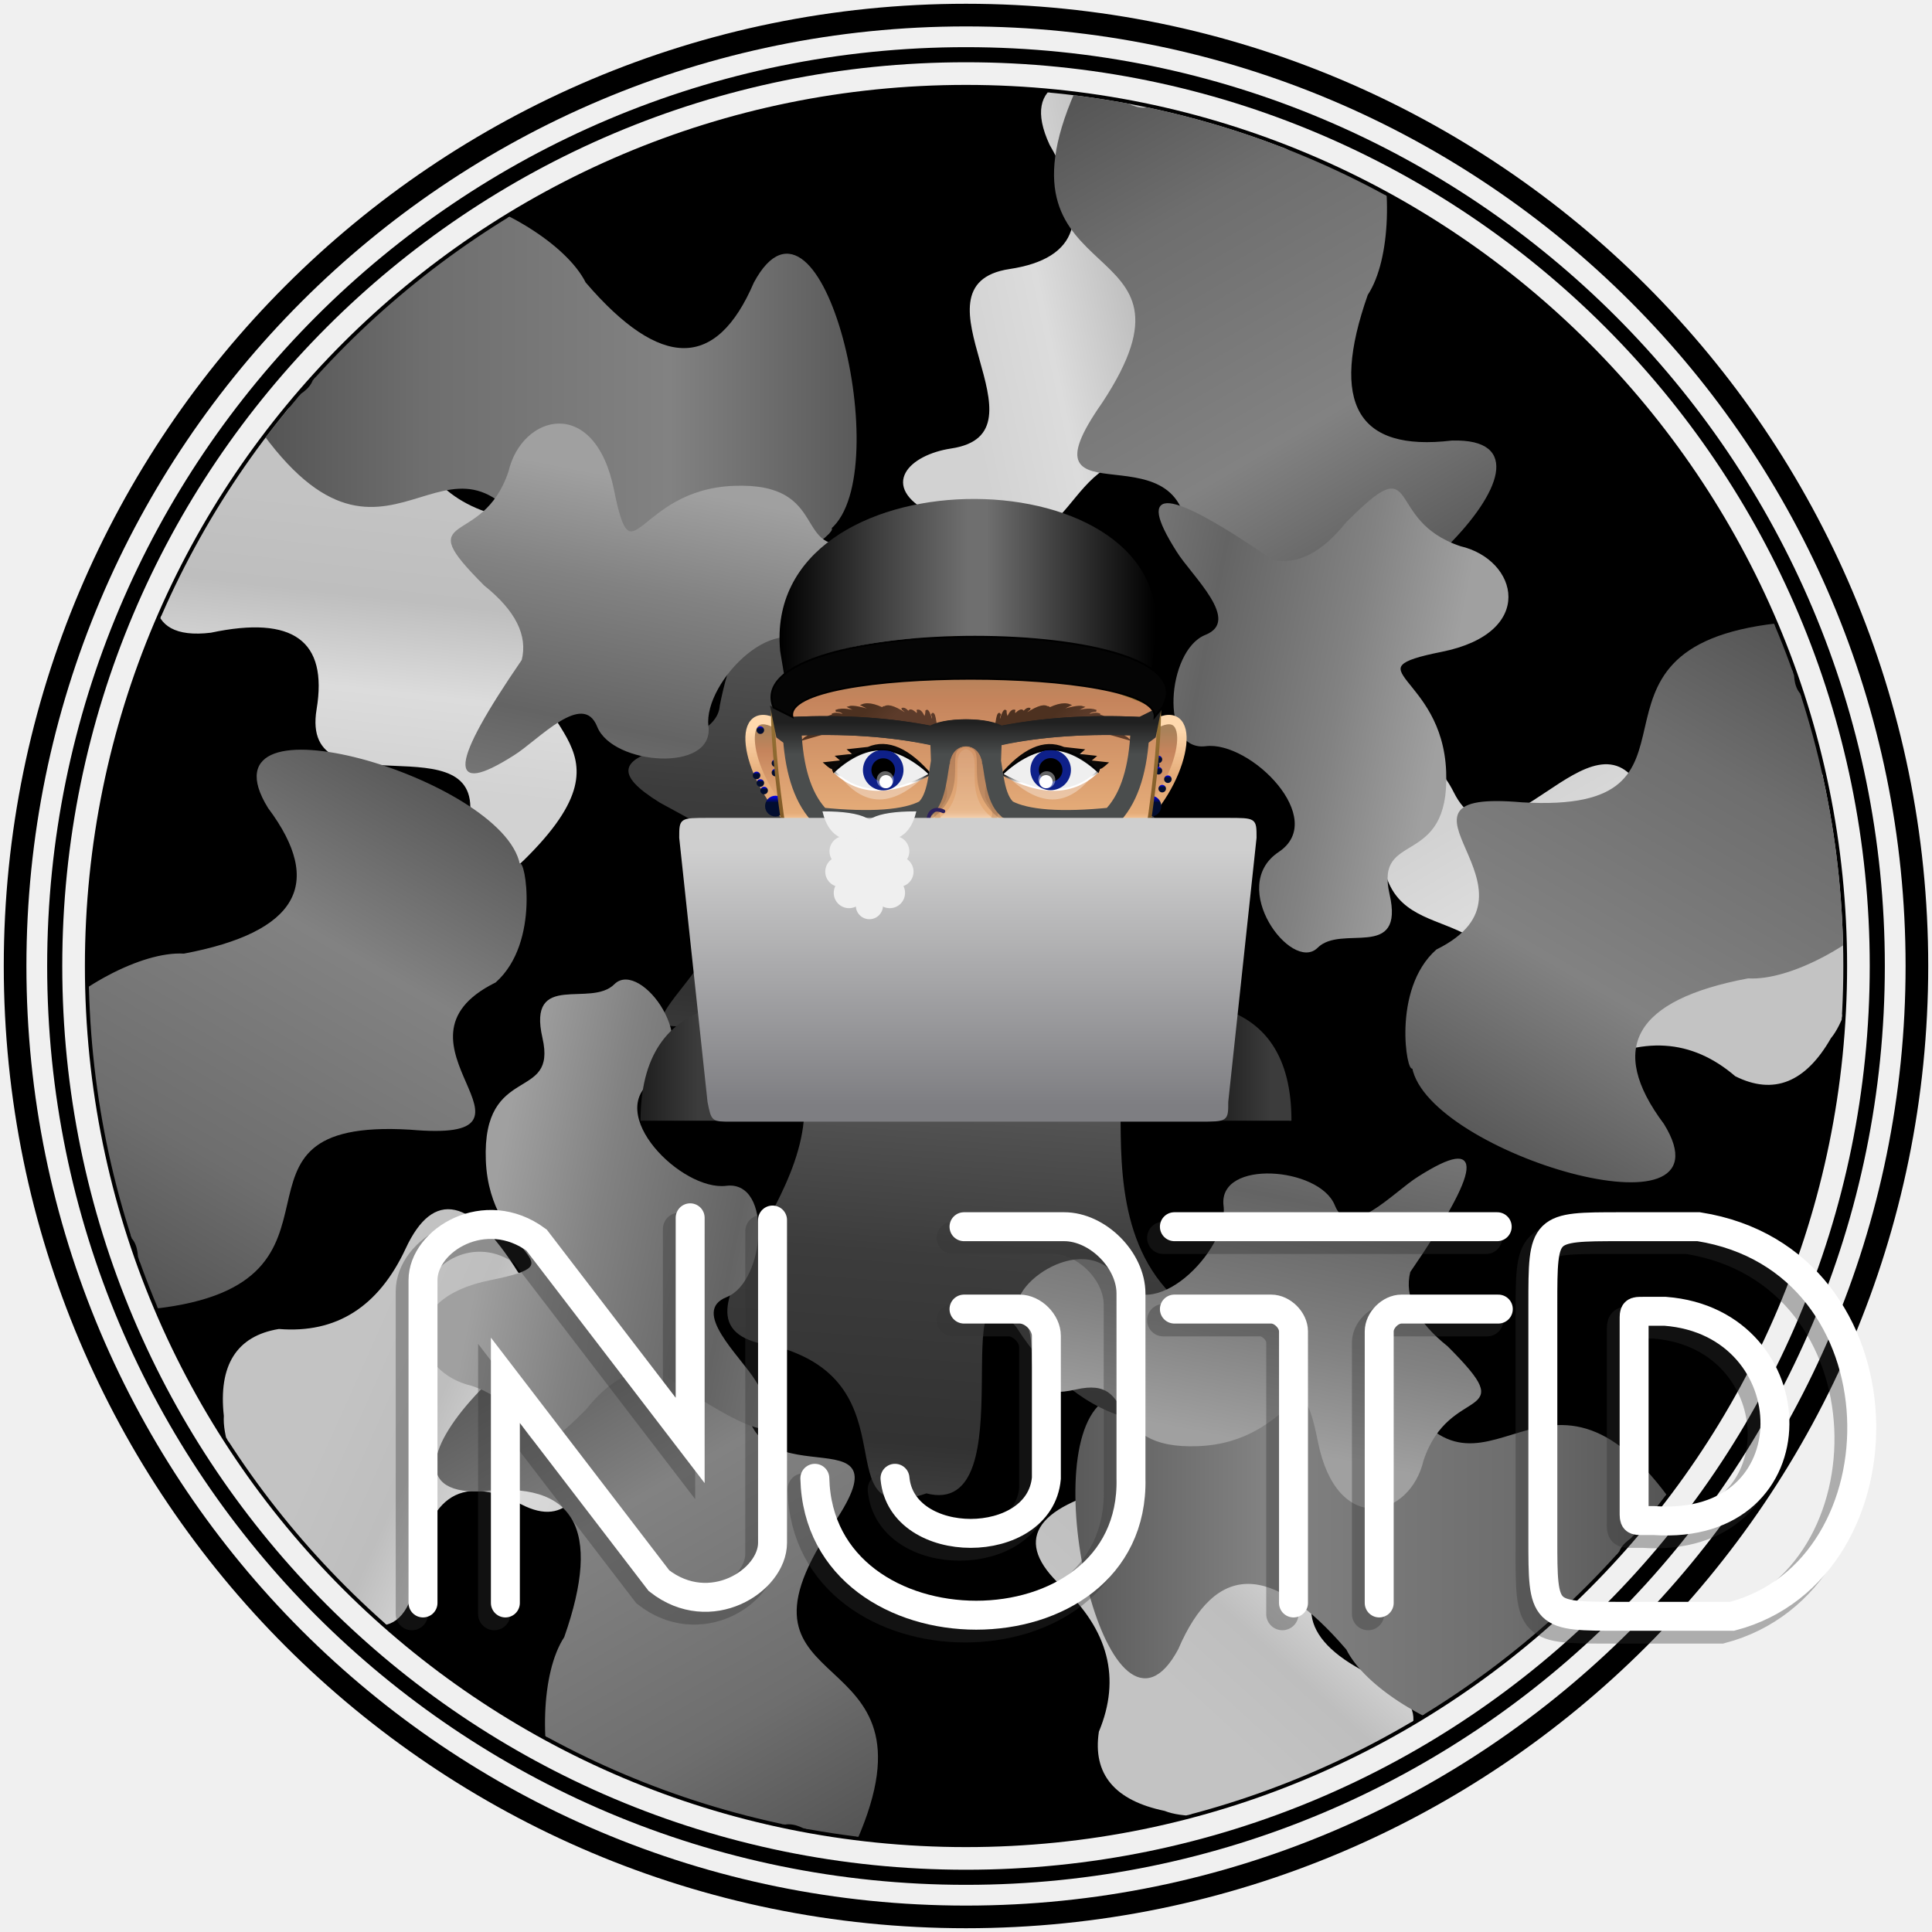
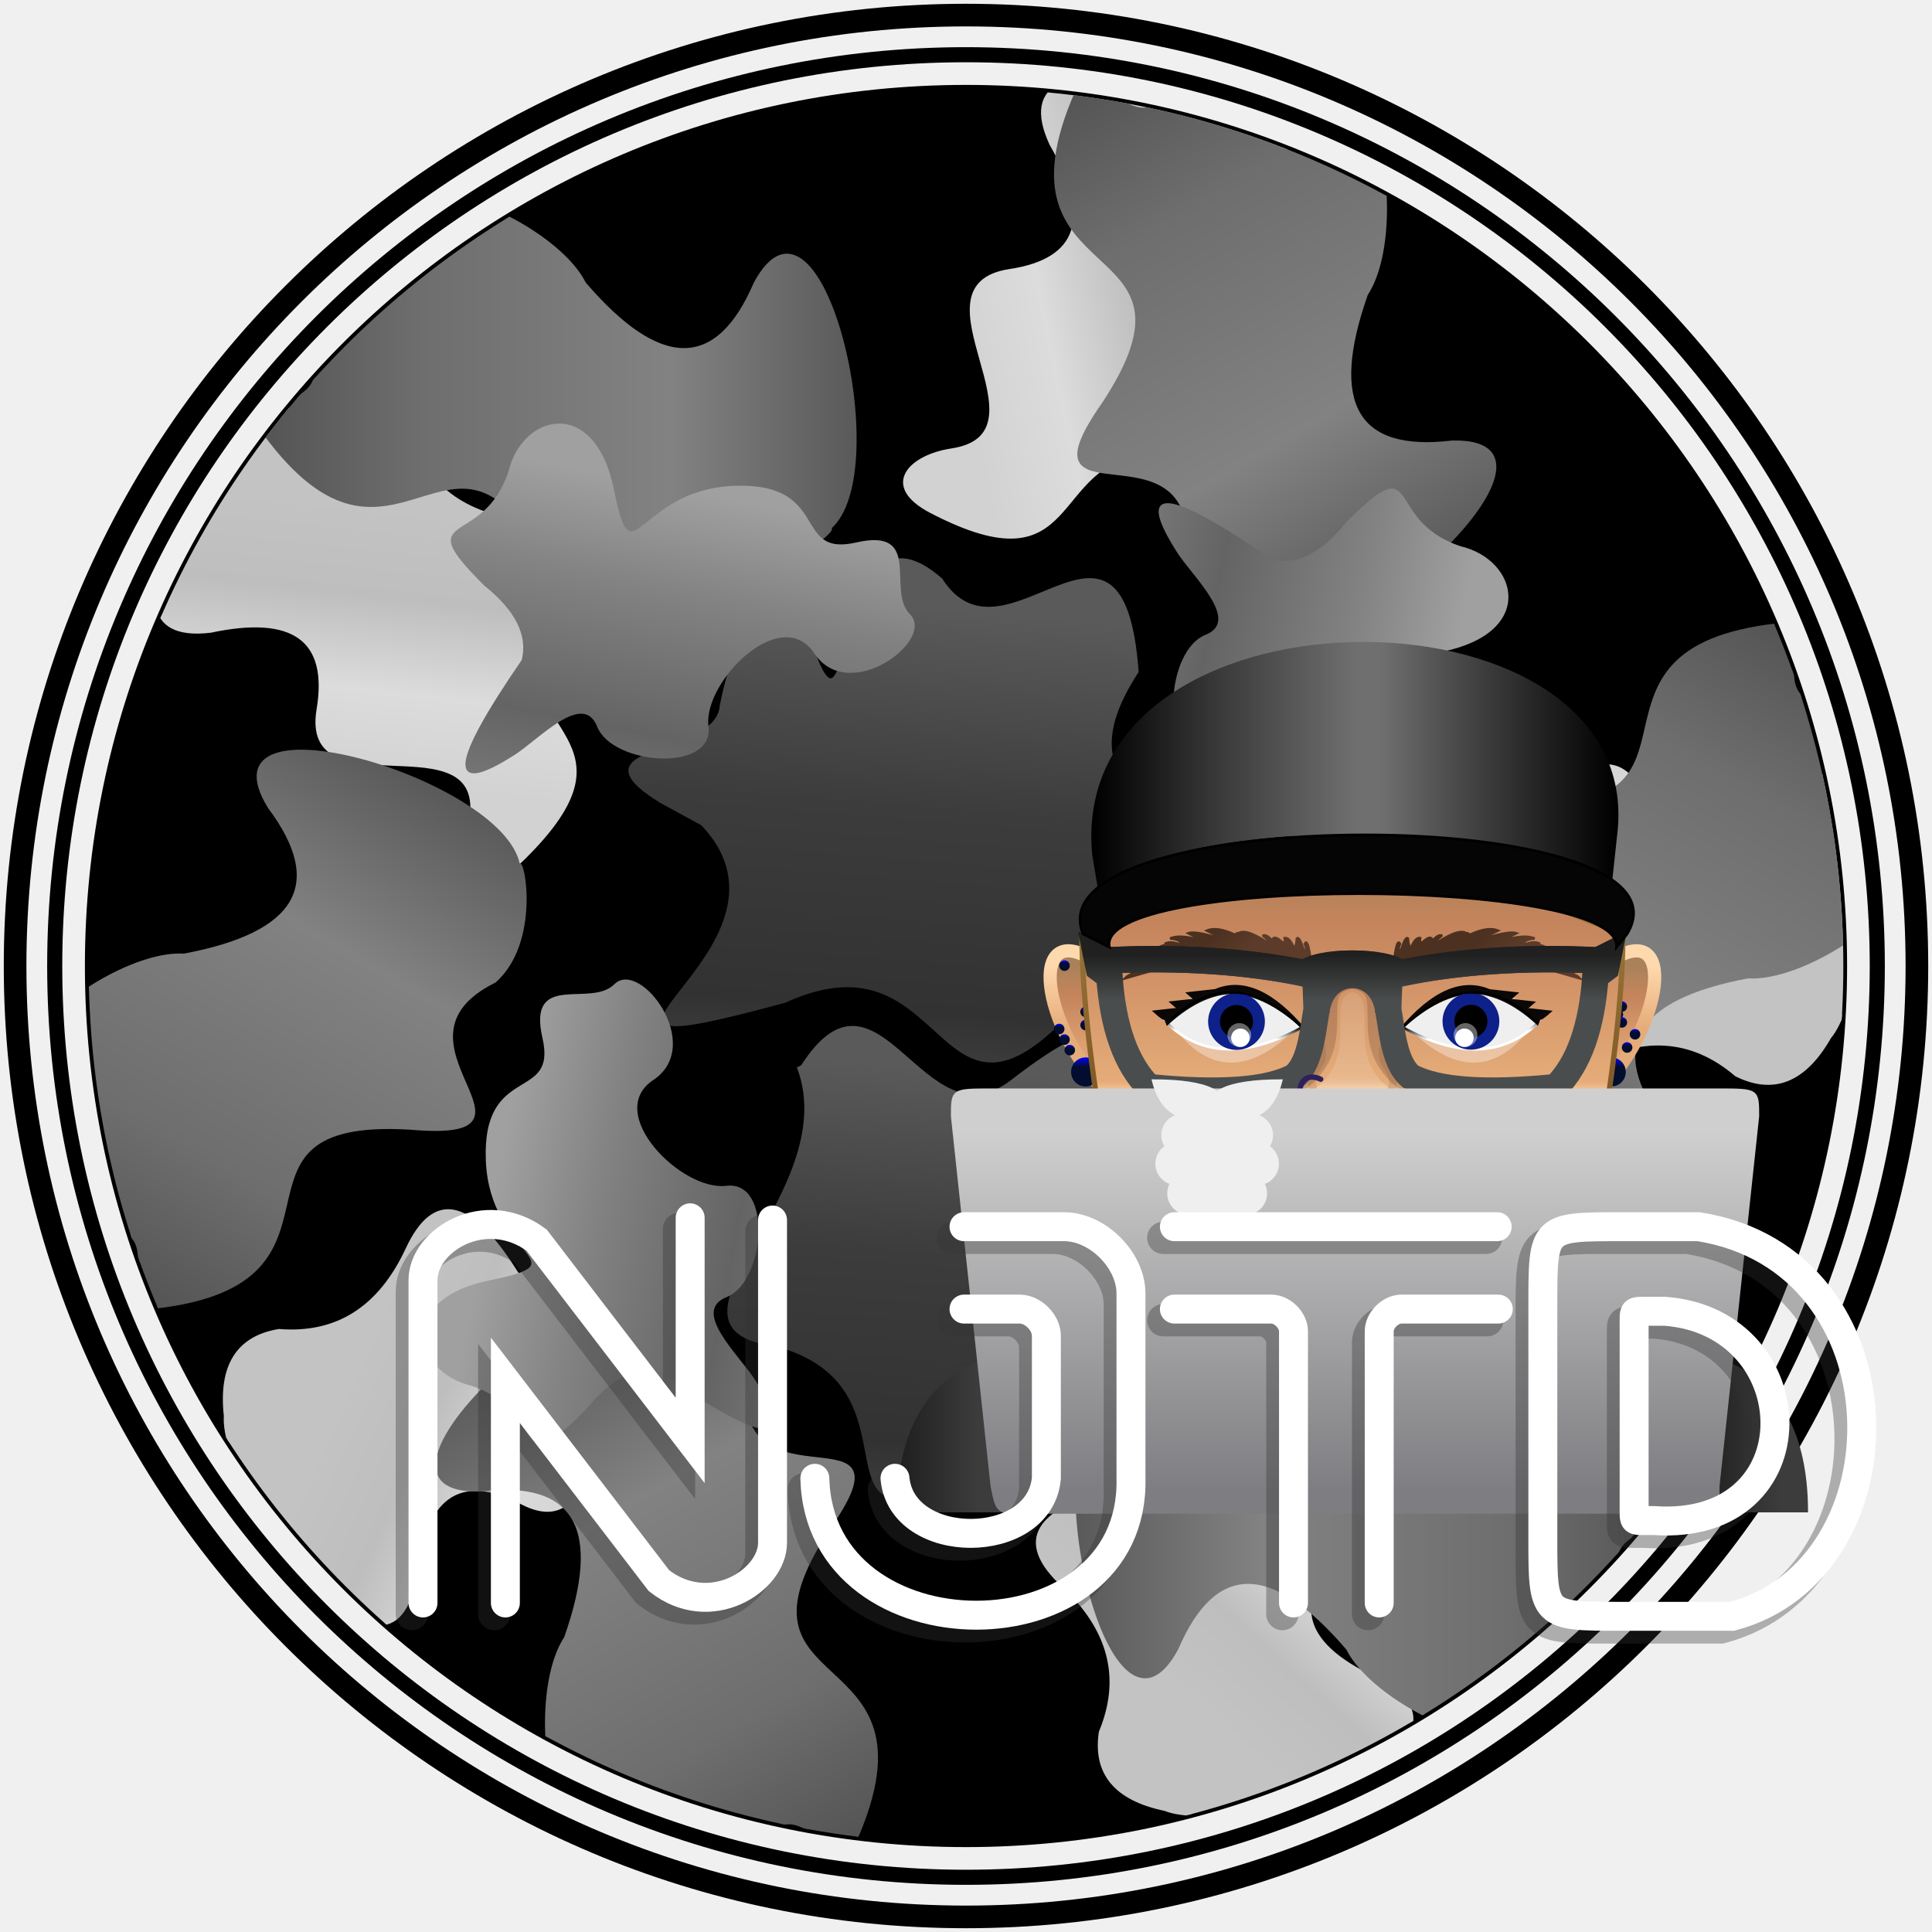
<svg xmlns="http://www.w3.org/2000/svg" id="stillLogo" height="1024" width="1024" viewbox="0 0 1024 1024">
  <defs>
    <clipPath id="clipCircle">
      <circle cx="512" cy="512" r="465" />
    </clipPath>
    <linearGradient id="camoGrad" gradientTransform="rotate(50)">
      <stop offset="25%" stop-color="rgb(210,210,210)" />
      <stop offset="50%" stop-color="rgb(220,220,220)" />
      <stop offset="75%" stop-color="rgb(190,190,190)" />
      <stop offset="100%" stop-color="rgb(195,195,195)" />
    </linearGradient>
    <linearGradient id="camoGrad2">
      <stop offset="0%" stop-color="rgb(80,80,80)" />
      <stop offset="30%" stop-color="rgb(110,110,110)" />
      <stop offset="70%" stop-color="rgb(130,130,130)" />
      <stop offset="100%" stop-color="rgb(90,90,90)" />
    </linearGradient>
    <linearGradient id="camoGrad3" gradientTransform="rotate(95)">
      <stop offset="5%" stop-color="rgb(90,90,90)" />
      <stop offset="45%" stop-color="rgb(60,60,60)" />
      <stop offset="85%" stop-color="rgb(50,50,50)" />
      <stop offset="100%" stop-color="rgb(65,65,65)" />
    </linearGradient>
    <linearGradient id="camoGrad4" gradientTransform="rotate(105)">
      <stop offset="5%" stop-color="rgb(160,160,160)" />
      <stop offset="35%" stop-color="rgb(130,130,130)" />
      <stop offset="75%" stop-color="rgb(100,100,100)" />
      <stop offset="100%" stop-color="rgb(120,120,120)" />
    </linearGradient>
    <linearGradient id="hatGrad">
      <stop offset="0%" stop-color="#000000" />
      <stop offset="25%" stop-color="#3c3c3c" />
      <stop offset="50%" stop-color="#6f6f6f" />
      <stop offset="55%" stop-color="#6f6f6f" />
      <stop offset="75%" stop-color="#3c3c3c" />
      <stop offset="100%" stop-color="#000000" />
    </linearGradient>
    <linearGradient id="bodyGrad">
      <stop offset="1%" stop-color="#1f1f1f" />
      <stop offset="75%" stop-color="#3c3c3c" />
    </linearGradient>
    <linearGradient id="macGrad" gradientTransform="rotate(90)">
      <stop offset="10%" stop-color="#cfcfcf" />
      <stop offset="95%" stop-color="#7e7e82" />
    </linearGradient>
    <linearGradient id="faceGrad" gradientTransform="rotate(90)">
      <stop offset="10%" stop-color="#a9825a" />
      <stop offset="30%" stop-color="#c5845c" />
      <stop offset="80%" stop-color="#e5ac79" />
      <stop offset="85%" stop-color="#ffd9ae" />
    </linearGradient>
    <linearGradient id="earGrad" gradientTransform="rotate(90)">
      <stop offset="10%" stop-color="#ffd9ae" />
      <stop offset="55%" stop-color="#e5ac79" />
    </linearGradient>
    <linearGradient id="shadowGrad" gradientTransform="rotate(90)">
      <stop offset="0%" stop-color="#a68642" />
      <stop offset="90%" stop-color="#7d5524" />
    </linearGradient>
    <linearGradient id="eyeGrad" gradientTransform="rotate(90)">
      <stop offset="50%" stop-color="#000000" />
      <stop offset="75%" stop-color="#ffffff" />
    </linearGradient>
    <linearGradient id="browGrad" gradientTransform="rotate(15)">
      <stop offset="50%" stop-color="#4d3120" />
      <stop offset="75%" stop-color="#5c3b2a" />
    </linearGradient>
    <linearGradient id="noseHL" gradientTransform="rotate(90)">
      <stop offset="0%" stop-color="rgba(255,255,255,0.1)" />
      <stop offset="60%" stop-color="rgba(255,255,255,0.15)" />
      <stop offset="100%" stop-color="rgba(255,255,255,0.68)" />
    </linearGradient>
    <linearGradient id="glassesGrad" gradientTransform="rotate(90)">
      <stop stop-color="#202020" />
      <stop offset="33%" stop-color="#4a4d4d" />
    </linearGradient>
    <linearGradient id="piercingGrad" gradientTransform="rotate(90)">
      <stop stop-color="#0000ff" />
      <stop offset="33%" stop-color="#020d2f" />
    </linearGradient>
  </defs>
  <g id="layer1">
    <circle r="504" cx="512" cy="512" style="stroke:black;fill:none;stroke-width:12px" />
    <circle r="483" cx="512" cy="512" style="stroke:black;fill:none;stroke-width:8px" />
    <circle r="465" cx="512" cy="512" style="stroke:black;fill:none;stroke-width:4px" />
  </g>
  <circle id="layer2" r="465" cx="512" cy="512" style="stroke:black;fill:black;" />
  <g id="layer3" clip-path="url(#clipCircle)">
    <g fill="url(#camoGrad)" stroke="url(#camoGrad)">
      <path d="M770,420c25,50 75,-50 100,0q25,50 70,0c55,-51 55,100 30,130q-20,35 -50,20q-35,-30 -80,-5t-40,-45c-20,-50 -80,-10 -65,-100c5,-30 25,-20 35,0z" />
      <path d="M770,420c25,50 75,-50 100,0q25,50 70,0c55,-51 55,100 30,130q-20,35 -50,20q-35,-30 -80,-5t-40,-45c-20,-50 -80,-10 -65,-100c5,-30 25,-20 35,0z" transform="rotate(72 512 512)" />
      <path d="M770,420c25,50 75,-50 100,0q25,50 70,0c55,-51 55,100 30,130q-20,35 -50,20q-35,-30 -80,-5t-40,-45c-20,-50 -80,-10 -65,-100c5,-30 25,-20 35,0z" transform="rotate(144 512 512)" />
      <path d="M770,420c25,50 75,-50 100,0q25,50 70,0c55,-51 55,100 30,130q-20,35 -50,20q-35,-30 -80,-5t-40,-45c-20,-50 -80,-10 -65,-100c5,-30 25,-20 35,0z" transform="rotate(216 512 512)" />
      <path d="M770,420c25,50 75,-50 100,0q25,50 70,0c55,-51 55,100 30,130q-20,35 -50,20q-35,-30 -80,-5t-40,-45c-20,-50 -80,-10 -65,-100c5,-30 25,-20 35,0z" transform="rotate(288 512 512)" />
    </g>
    <g fill="url(#camoGrad2)" stroke="url(#camoGrad2)">
      <path d="M200,150c-30,-85 90,-40 110,0q60,70 90,0c35,-65 75,100 40,130c5,0 -30,30 -60,20c-60,-40 -55,75 -90,0c-50,-100 -80,25 -150,-70c0,-30 70,-5 -15,-95z" />
      <path d="M200,150c-30,-85 90,-40 110,0q60,70 90,0c35,-65 75,100 40,130c5,0 -30,30 -60,20c-60,-40 -55,75 -90,0c-50,-100 -80,25 -150,-70c0,-30 70,-5 -15,-95z" transform="rotate(60 512 512)" />
      <path d="M200,150c-30,-85 90,-40 110,0q60,70 90,0c35,-65 75,100 40,130c5,0 -30,30 -60,20c-60,-40 -55,75 -90,0c-50,-100 -80,25 -150,-70c0,-30 70,-5 -15,-95z" transform="rotate(120 512 512)" />
      <path d="M200,150c-30,-85 90,-40 110,0q60,70 90,0c35,-65 75,100 40,130c5,0 -30,30 -60,20c-60,-40 -55,75 -90,0c-50,-100 -80,25 -150,-70c0,-30 70,-5 -15,-95z" transform="rotate(180 512 512)" />
      <path d="M200,150c-30,-85 90,-40 110,0q60,70 90,0c35,-65 75,100 40,130c5,0 -30,30 -60,20c-60,-40 -55,75 -90,0c-50,-100 -80,25 -150,-70c0,-30 70,-5 -15,-95z" transform="rotate(240 512 512)" />
      <path d="M200,150c-30,-85 90,-40 110,0q60,70 90,0c35,-65 75,100 40,130c5,0 -30,30 -60,20c-60,-40 -55,75 -90,0c-50,-100 -80,25 -150,-70c0,-30 70,-5 -15,-95z" transform="rotate(300 512 512)" />
    </g>
    <g clip-path="url(#clipCircle)" fill="url(#camoGrad3)" stroke="url(#camoGrad3)">
      <path d="m 350 425 c -50 -31 30 -23 32 -51 q 14 -71 50 -27 c 21 56 10 -90 67 -40 c 34 53 96 -59 104 49 c -58 89 87 60 -25 168 c -84 102 -70 -35 -162 7 c -151 41 20 -27 -44 -94 z" />
      <path d="m 425 565 c 41 -64 64 44 111 8 c 102 -79 23 50 84 113 c 112 20 -8 131 -81 17 c -40 -47 5 102 -48 88 c -55 19 -5 -58 -80 -78 c -72 -9 37 -80 12 -147 z" />
    </g>
    <g clip-path="url(#clipCircle)" fill="url(#camoGrad4)" stroke="url(#camoGrad4)">
      <path d="M 270 250 c 7 -30 45 -40 55 10 s 12.5 0 64 -2 s 30 38 65 30 s 15 25 28 38 s -32 47 -50 20 s -60 15 -57 39 s -50 20 -58 0 s -32 7 -45 15 q -52 33 5 -50 q 5 -20 -20 -40 c -40 -40 -1 -18 13 -60 z" />
      <path d="M 290 250 c 7 -30 45 -40 55 10 s 12.5 0 64 -2 s 30 38 65 30 s 15 25 28 38 s -32 47 -50 20 s -60 15 -57 39 s -50 20 -58 0 s -32 7 -45 15 q -52 33 5 -50 q 5 -20 -20 -40 c -40 -40 -1 -18 13 -60 z" transform="rotate(90 512 512)" />
      <path d="M 270 250 c 7 -30 45 -40 55 10 s 12.5 0 64 -2 s 30 38 65 30 s 15 25 28 38 s -32 47 -50 20 s -60 15 -57 39 s -50 20 -58 0 s -32 7 -45 15 q -52 33 5 -50 q 5 -20 -20 -40 c -40 -40 -1 -18 13 -60 z" transform="rotate(180 512 512)" />
      <path d="M 290 250 c 7 -30 45 -40 55 10 s 12.5 0 64 -2 s 30 38 65 30 s 15 25 28 38 s -32 47 -50 20 s -60 15 -57 39 s -50 20 -58 0 s -32 7 -45 15 q -52 33 5 -50 q 5 -20 -20 -40 c -40 -40 -1 -18 13 -60 z" transform="rotate(270 512 512)" />
    </g>
  </g>
-   <g id="layer4" transform="translate(0, 75)">
+   <g id="layer4" transform="translate(0, 75) scale(1.4)" transform-origin="center">
    <g id="face">
      <g id="ears">
        <g id="leftEar">
          <path id="leftOne" d="M414,310 c-25,-16 -20,25 5,52" style="fill: url('#faceGrad'); stroke: url(#faceGrad); stroke-width: 3;" />
          <path id="leftTwo" d="M414,310 c-25,-16 -20,25 5,50" style="fill: none; stroke: url(#earGrad); stroke-width: 5;" />
          <circle id="leftThree" cx="405" cy="344" r="2" style="fill:url(#piercingGrad);stroke-width:1px" />
          <circle id="leftFour" cx="403" cy="340" r="2" style="fill:url(#piercingGrad);stroke-width:1px" />
          <circle id="leftFive" cx="401" cy="336" r="2" style="fill:url(#piercingGrad);stroke-width:1px" />
          <circle id="leftSix" cx="411" cy="352.25" r="5.5" style="fill:url(#piercingGrad);stroke-width:1px" />
          <g id="leftTragus" transform="translate(0,-1.5)">
            <circle id="leftSeven" cx="411" cy="336" r="2" style="fill:url(#piercingGrad);stroke-width:1px" />
            <circle id="leftEight" cx="411" cy="331" r="2" style="fill:url(#piercingGrad);stroke-width:1px" />
          </g>
          <circle id="leftNine" cx="403" cy="312" r="2" style="fill:url(#piercingGrad);stroke-width:1px" />
        </g>
        <g id="rightEar">
          <path id="rightOne" d="M 610 310 c 25 -16 20 25 -5 52" style="fill: url('#faceGrad'); stroke: url(#faceGrad); stroke-width: 3;" />
          <path id="rightTwo" d="M 610 310 c 25 -16 20 25 -5 50" style="fill: none; stroke: url(#earGrad); stroke-width: 5;" />
          <circle id="rightThree" cx="616" cy="343" r="2" style="fill:url(#piercingGrad);stroke-width:1px" />
          <g id="rightTragus" transform="translate(0,-1.5)">
            <circle id="rightFour" cx="612.5" cy="332" r="2" style="fill:url(#piercingGrad);stroke-width:1px" />
            <circle id="rightFive" cx="614" cy="335" r="2" style="fill:url(#piercingGrad);stroke-width:1px" />
            <circle id="rightSix" cx="614" cy="329" r="2" style="fill:url(#piercingGrad);stroke-width:1px" />
          </g>
          <circle id="rightSeven" cx="610" cy="352.25" r="5.5" style="fill:url(#piercingGrad);stroke-width:1px" />
          <circle id="rightEight" cx="619" cy="338" r="2" style="fill:url(#piercingGrad);stroke-width:1px" />
        </g>
      </g>
      <path id="mainFace" d="M409.6,300 L512,260 L 614.4,300 Q614.4,330 606,380 H418 Q409.6,330 409.6,300" style="fill: url('#faceGrad'); stroke: url(#shadowGrad); stroke-width: 2;" />
      <g id="eyes">
        <g id="left" transform="translate(-1,1) rotate(5, 512, 358.4)">
          <path id="leftEyeOne" d="M439.5,338 q20,-25 50,-2 q-25,30 -48, 1" style="fill: #ffffff; stroke:#ffffff;stroke-width:1;opacity:0.35" />
          <path id="leftEyeTwo" d="M441,339 Q462,313 492,336 Q462,356 441, 339" style="fill: #efefef; stroke: url(#eyeGrad); stroke-width: 1;" />
          <circle id="leftEyeThree" cx="467" cy="336" r="8.5" style="fill: black; stroke: #0e2089; stroke-width: 4.5;" />
          <circle id="leftEyeFour" cx="469" cy="342" r="3.5" style="fill: white; stroke-width: 0;" />
          <circle id="leftEyeFive" cx="468.5" cy="341" r="4.5" style="fill: rgba(255,255,255,0.4); stroke-width: 0;" />
          <path id="leftLash" d="M440,337Q440,338,436,335L446,333Q446,334,442,331L452,329Q452,330,448,327L458,325Q473,317,493,337Q466,312,441,339Z " style="fill: #black; stroke:black; stroke-width: 1.1; opacity:0.95" />
        </g>
        <g id="right" transform="translate(1,1) rotate(-5, 512, 358.4)">
          <path id="rightEyeOne" d="M 584.5 338 q -20 -25 -50 -2 q 25 30 48 1" style="fill: #ffffff; stroke:#ffffff;stroke-width:1;opacity:0.35" />
          <path id="rightEyetwo" d="m 583 339 q -21 -26 -51 -3 q 30 20 51 3" style="fill: #efefef; stroke: url(#eyeGrad); stroke-width: 1;" />
          <circle id="rightEyeThree" cx="558" cy="336" r="8.5" style="fill: black; stroke: #0e2089; stroke-width:4.5;" />
          <circle id="rightEyeFour" cx="555" cy="342" r="3.5" style="fill: white; stroke-width: 0;" />
          <circle id="rightEyeFive" cx="555.5" cy="341" r="4.5" style="fill: rgba(255,255,255,0.4); stroke-width: 0;" />
          <path id="rightLash" d="M 584 337 Q 584 338 588 335 L 578 333 Q 578 334 582 331 L 572 329 Q 572 330 576 327 L 566 325 Q 551 317 531 337 Q 558 312 583 339 Z" style="fill: #black; stroke:black; stroke-width: 1; opacity:0.95" />
        </g>
        <g id="brows" transform="translate(0,-0.25)">
          <path id="leftBrow" d="M426,317 q2,-2 8,-3 q-3,-1 -6,1 q2,-2 8,-3 q-3,-1 -6,1 q2,-2 8,-3 q-3,-1 -6,1 q2,-2 8,-3 q-3,-1 -5,1 q2,-2 8,-3 q-3,-1 -5,0 q2,-2 8,-2 q-3,-1 -5,0 q3,0 7,0 q-2,-2 -5,-2 q5,-2 15,2 q-6,-3 -8,-4 q3,-1 15,3 q-6,-3 -8,-4 q5,-2 15,4 q-6,-3 -3,-3 q3,-2 13,5 q-3,-4 -4,-4 q2,-1 5,4 q-1,-2 -1,-3 q1,-1 4,2 q1,-2 0,-2 q2,-1 4,4 q1,-2 1,-4 q1,-1 3,6 q1,-2 0,-4 q1,-2 2,5 q1,5 -1,8 q-35 -10 -48, -6z" style="fill: url(#browGrad); stroke:url(#browGrad); stroke-width: 1;" />
          <path id="rightBrow" d="M 598 317 q -2 -2 -8 -3 q 3 -1 6 1 q -2 -2 -8 -3 q 3 -1 6 1 q -2 -2 -8 -3 q 3 -1 6 1 q -2 -2 -8 -3 q 3 -1 5 1 q -2 -2 -8 -3 q 3 -1 5 0 q -2 -2 -8 -2 q 3 -1 5 0 q -3 -0 -7 -0 q 2 -2 5 -2 q -5 -2 -15 2 q 6 -3 8 -4 q -3 -1 -15 3 q 6 -3 8 -4 q -5 -2 -15 4 q 6 -3 3 -3 q -3 -2 -13 5 q 3 -4 4 -4 q -2 -1 -5 4 q 1 -2 1 -3 q -1 -1 -4 2 q -1 -2 0 -2 q -2 -1 -4 4 q -1 -2 -1 -4 q -1 -1 -3 6 q -1 -2 0 -4 q -1 -2 -2 5 q -1 5 1 8 q 35 -10 48 -6 z" style="fill: url(#browGrad); stroke:url(#browGrad); stroke-width: 1;" />
        </g>
      </g>
      <g id="noseDetail">
        <path id="nose" d="M 499 339 Q 502 346 499 350 C 485 370 539 370 525 350 Q 522 346 525 339" style="fill:none; stroke-width: 3; stroke:#5c3b2a; opacity:0.15; stroke-linecap:round" />
        <path id="noseHighlight" d="M 490 363 C 519 351 500 325 512 322 V 375z" fill="url(#noseHL)" stroke="none" />
        <path id="noseHighlight" d="M 534 363 C 505 351 524 325 512 322 V 375z" fill="url(#noseHL)" stroke="none" />
        <path id="noseShadow" d="M493,355          c19,-16 0,-35 19,-38          c19,3 0,22 19,38" style="fill:none; stroke-width:7.5; stroke:#5c3b2a; opacity:0.25; stroke-linecap:round" />
      </g>
      <path id="glasses" d="M420,310 Q460,308 495,315C500,310 525,310 530,315Q563,308 605,310 L609,308L608,313L604,316Q602,345 589,358Q549,362 534,354C527,348 527,334 525,326 C521,312 503,312 499,326M525.5,330L526,316" style="fill: none; stroke:url(#glassesGrad); stroke-width: 10;" />
      <path id="glasses" d="M 604 310 Q 564 308 529 315 C 524 310 499 310 494 315 Q 461 308 419 310 L 415 308 L 416 313 L 420 316 Q 422 345 435 358 Q 475 362 490 354 C 497 348 497 334 499 326 C 503 312 521 312 525 326 M 498.5 330 L 498 316" style="fill: none; stroke:url(#glassesGrad); stroke-width: 10;" />
      <path id="nosePiercing" d="M500,355 c -11,-5 -10,15 0,9" style="fill:none; stroke-width:2; stroke:#2c205d; stroke-linecap:round" />
    </g>
    <g id="hat">
      <path id="mainHat" d="M414,270 c-10,-105 206,-105 198,-10 l-3,28 c-8,-35 -186,-35 -192,0z" style="fill: url('#hatGrad'); stroke: url(#hatGrad); stroke-width: 1;" />
      <path id="peak" d="M410,300 c-20,-50 236,-50 206,0 l-4,5 c2,-27 -198,-27 -192,0z" style="fill: #050505; stroke: #000000; stroke-width: 1;" />
    </g>
    <g id="shoulders" transform="translate(0,4)">
      <path id="leftShoulder" d="M340,515 q0,-50 40,-60 l0,60" style="fill: url('#bodyGrad'); stroke: url(#bodyGrad); stroke-width: 1;" />
      <path id="rightShoulder" d="M 684 515 q 0 -50 -40 -60 l -0 60" style="fill: url('#bodyGrad'); stroke: url(#bodyGrad); stroke-width: 1;" />
    </g>
    <g id="mac">
      <path id="macPath" d="M387.5,515 c-10,0 -10,0 -12,-10 l-15,-140 c0,-10 0,-10 15,-10 l275,0 c15,0 15,0 15,10 l-15,140 c0,10 0,10 -15,10z" style="fill: url('#macGrad'); stroke: url(#macGrad); stroke-width: 1;" transform="translate(0,4)" />
      <g id="raspberry" transform="scale(0.9) translate(0,-20)" transform-origin="center">
        <g id="raspLeaves">
          <path id="leftLeaf" d="M510,430 q-20,5 -25,-15 q35,0 30,15" style="fill:#efefef; stroke-width: 1; stroke:#efefef" />
          <path id="rightLeaf" d="M514 430 q 20 5 25 -15 q -35 -0 -30 15" style="fill:#efefef; stroke-width: 1; stroke:#efefef" />
        </g>
        <g id="raspMain">
          <circle id="raspberry1" cx="497.5" cy="438" r="9" style="fill:#efefef; stroke-width: 0;" />
          <circle id="raspberry2" cx="510" cy="437.5" r="9" style="fill:#efefef; stroke-width: 0;" />
          <circle id="raspberry3" cx="495" cy="450" r="9" style="fill:#efefef; stroke-width: 0;" />
          <circle id="raspberry4" cx="507" cy="447" r="9" style="fill:#efefef; stroke-width: 0;" />
          <circle id="raspberry5" cx="500" cy="462.5" r="9" style="fill:#efefef; stroke-width: 0;" />
          <circle id="raspberry6" cx="510" cy="460" r="9" style="fill:#efefef; stroke-width: 0;" />
          <circle id="raspberry7" cx="512" cy="470" r="8" style="fill:#efefef; stroke-width: 0;" />
        </g>
        <g id="raspMain2">
          <circle id="raspberry8" cx="526.5" cy="438" r="9" style="fill:#efefef; stroke-width: 0;" />
          <circle id="raspberry9" cx="520" cy="437.5" r="9" style="fill:#efefef; stroke-width: 0;" />
          <circle id="raspberry10" cx="529" cy="450" r="9" style="fill:#efefef; stroke-width: 0;" />
          <circle id="raspberry11" cx="517" cy="447" r="9" style="fill:#efefef; stroke-width: 0;" />
          <circle id="raspberry12" cx="524" cy="462.5" r="9" style="fill:#efefef; stroke-width: 0;" />
        </g>
      </g>
    </g>
  </g>
  <g id="layer5" fill="none" stroke="#ffffff" stroke-width="13" stroke-linecap="round" transform="scale(1.18)" transform-origin="center">
    <path id="nDark" d="M190 720v-145c0 -18 28 -35 51 -18l69,90v-100 M227 720v-100l69,90c23,18 51,0 51,-17v-145" stroke="#333333" transform="translate(-5,5)" stroke-opacity="0.35" stroke-width="14.5" />
    <path id="jDark" d="M433 551h45c15 0 30 15 30 30v83c2 82 -140 82 -142 0 M433 588 h25 c6 0 12 6 12 12 v64 c-3 33 -65 33 -68 0" stroke="#333333" opacity="0.35" transform="translate(-5,5)" stroke-width="14.5" />
    <path id="tDark" d="M527.5 551h145 M527.5 588 h43.5c5 0 10 5 10 10 v122 M619.5 720v-122c0 -5 5 -10 10 -10h43.5" stroke="#333333" transform="translate(-5,5)" stroke-opacity="0.35" stroke-width="14.5" />
    <path id="dDark" d="M733,551h30c95,15 95,154 15,175h-50c-35,0 -35,0 -35,-35v-105c0,-35 0,-35 35,-35z M743 589 h5c 65,5 68,99 -5,94h-5c-4 0 -4 0 -4 -4v-86c0 -4 0 -4 4 -4z" stroke="#333333" transform="translate(-5,5)" stroke-opacity="0.35" stroke-width="14.5" />
    <path id="nLight" d="M190 720v-145c0 -18 28 -35 51 -18l69,90v-100 M227 720v-100l69,90c23,18 51,0 51,-17v-145" />
    <path id="jLight" d="M433 551h45c15 0 30 15 30 30v83c2 82 -140 82 -142 0 M433 588 h25 c6 0 12 6 12 12 v64 c-3 33 -65 33 -68 0" />
    <path id="tLight" d="M527.5 551h145 M527.5 588 h43.5c5 0 10 5 10 10 v122 M619.5 720v-122c0 -5 5 -10 10 -10h43.5" />
    <path id="dLight" d="M733,551h30c95,15 95,154 15,175h-50c-35,0 -35,0 -35,-35v-105c0,-35 0,-35 35,-35z M743 589 h5c 65,5 68,99 -5,94h-5c-4 0 -4 0 -4 -4v-86c0 -4 0 -4 4 -4z" />
  </g>
</svg>
